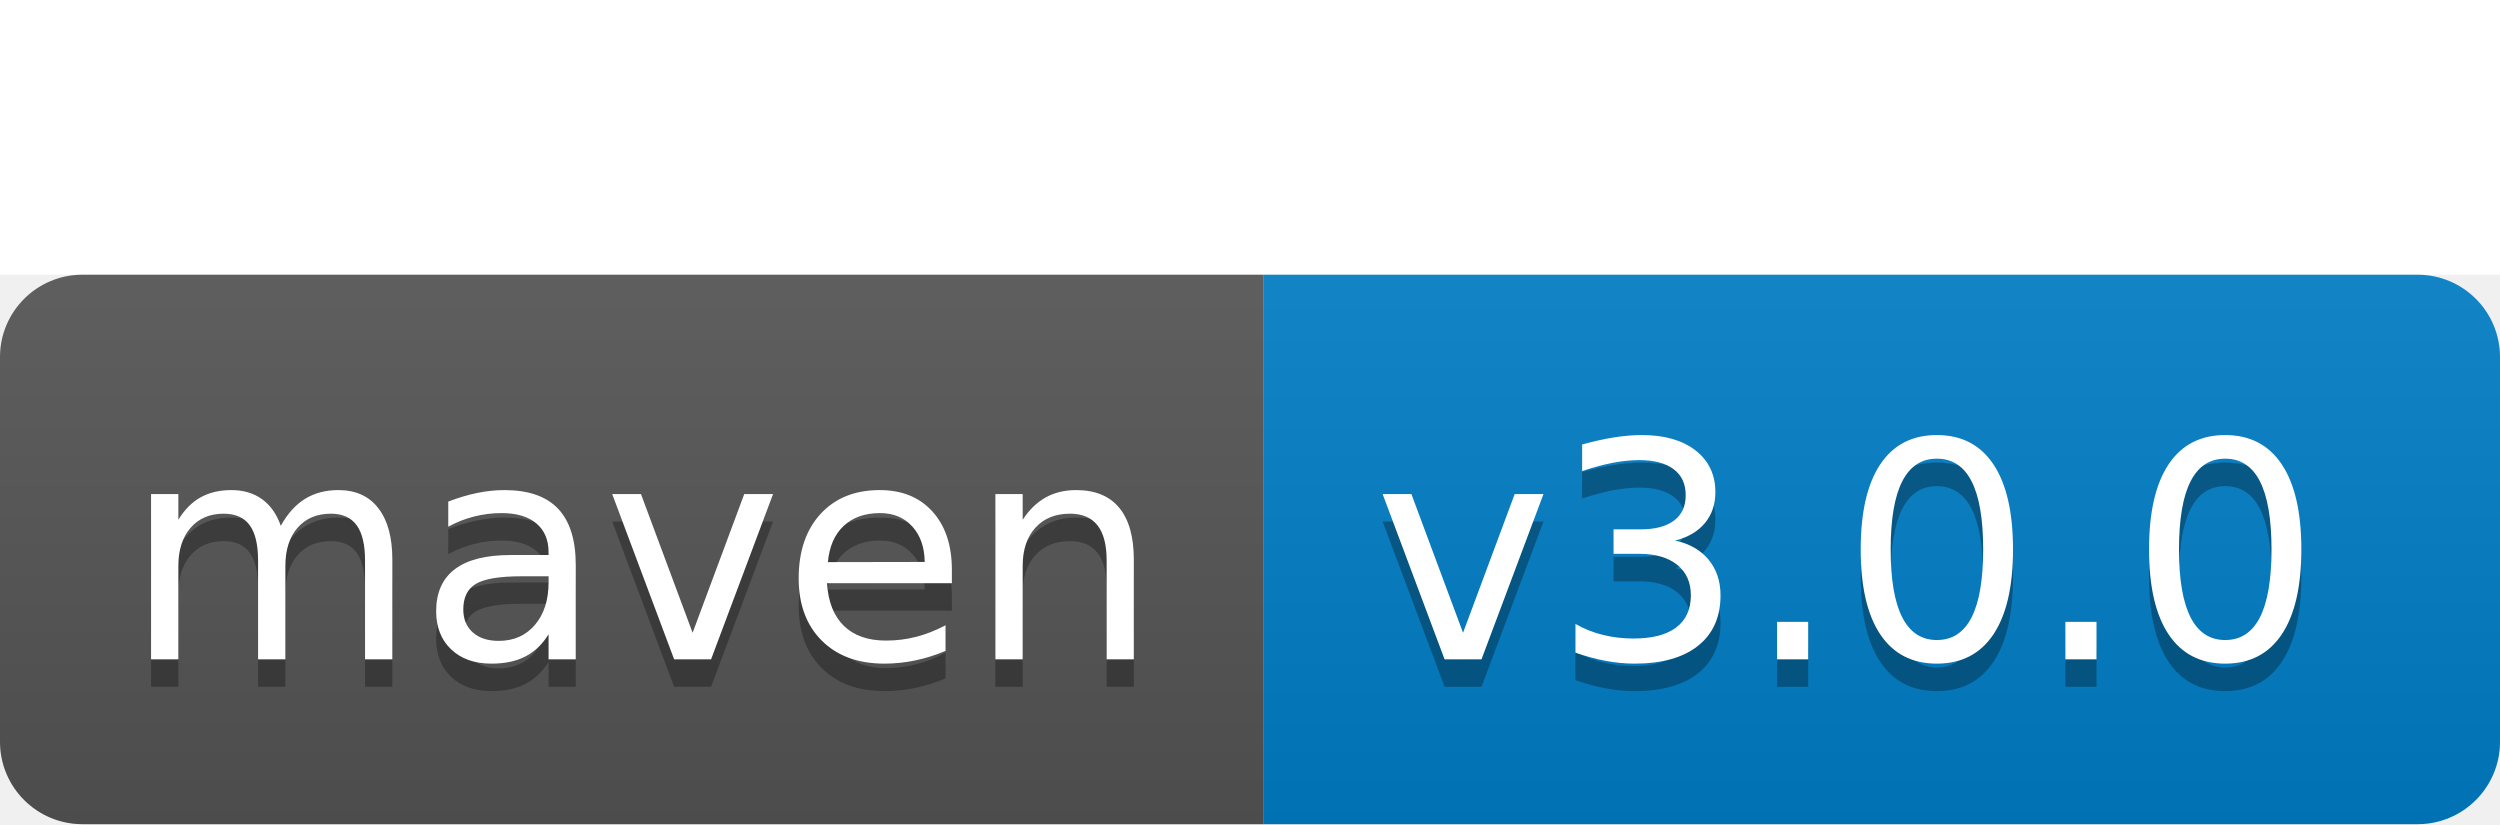
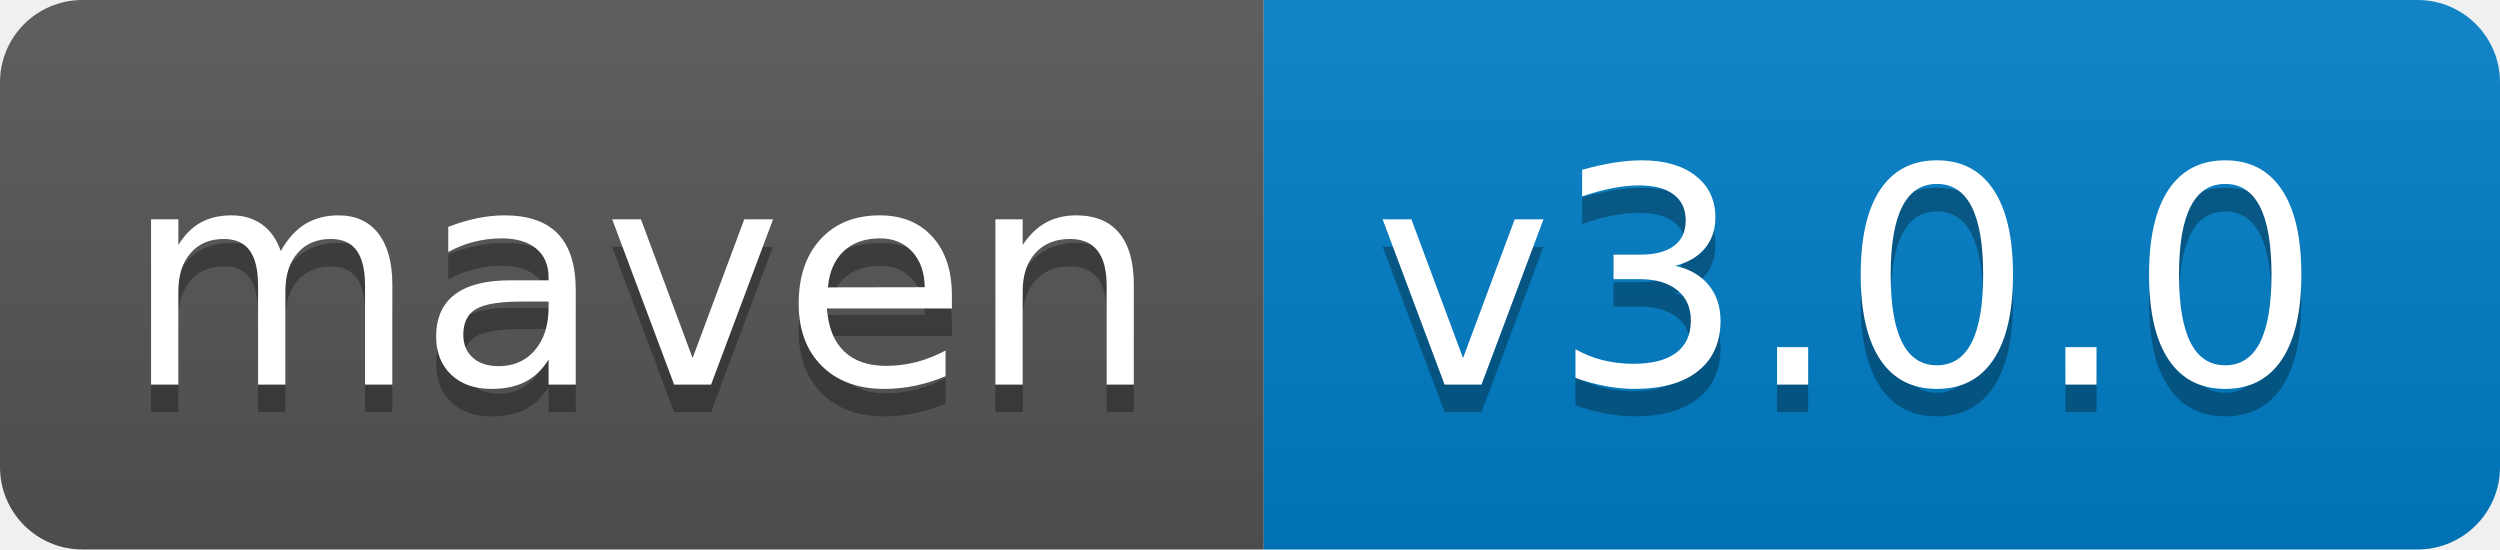
- <svg xmlns="http://www.w3.org/2000/svg" width="91" height="30">
+ <svg xmlns="http://www.w3.org/2000/svg" width="91" height="20">
  <linearGradient id="s" x2="0" y2="100%">
    <stop offset="0" stop-color="#bbb" stop-opacity=".1" />
    <stop offset="1" stop-opacity=".1" />
  </linearGradient>
  <clipPath id="r">
-     <rect y="10" width="91" height="20" rx="3" fill="#fff" />
+     <rect width="91" height="20" rx="3" fill="#fff" />
  </clipPath>
-   <g fill="#fff">
-     <rect width="91" height="10" fill="#FFF" />
-   </g>
  <g clip-path="url(#r)">
-     <rect y="10" width="46" height="20" fill="#555" />
-     <rect y="10" x="46" width="45" height="20" fill="#007ec6" />
-     <rect y="10" width="91" height="20" fill="url(#s)" />
+     <rect width="46" height="20" fill="#555" />
+     <rect x="46" width="45" height="20" fill="#007ec6" />
+     <rect width="91" height="20" fill="url(#s)" />
  </g>
  <g fill="#fff" font-family="Verdana,Geneva,DejaVu Sans,sans-serif" text-rendering="geometricPrecision" font-size="110">
-     <text x="45" y="250" fill="#010101" fill-opacity=".3" transform="scale(.1)" textLength="360">maven</text>
-     <text x="45" y="240" transform="scale(.1)" textLength="360">maven</text>
-     <text x="500" y="250" fill="#010101" fill-opacity=".3" transform="scale(.1)" textLength="350">v3.0.0</text>
-     <text x="500" y="240" transform="scale(.1)" textLength="350">v3.0.0</text>
+     <text x="45" y="150" fill="#010101" fill-opacity=".3" transform="scale(.1)" textLength="360">maven</text>
+     <text x="45" y="140" transform="scale(.1)" textLength="360">maven</text>
+     <text x="500" y="150" fill="#010101" fill-opacity=".3" transform="scale(.1)" textLength="350">v3.0.0</text>
+     <text x="500" y="140" transform="scale(.1)" textLength="350">v3.0.0</text>
  </g>
</svg>
